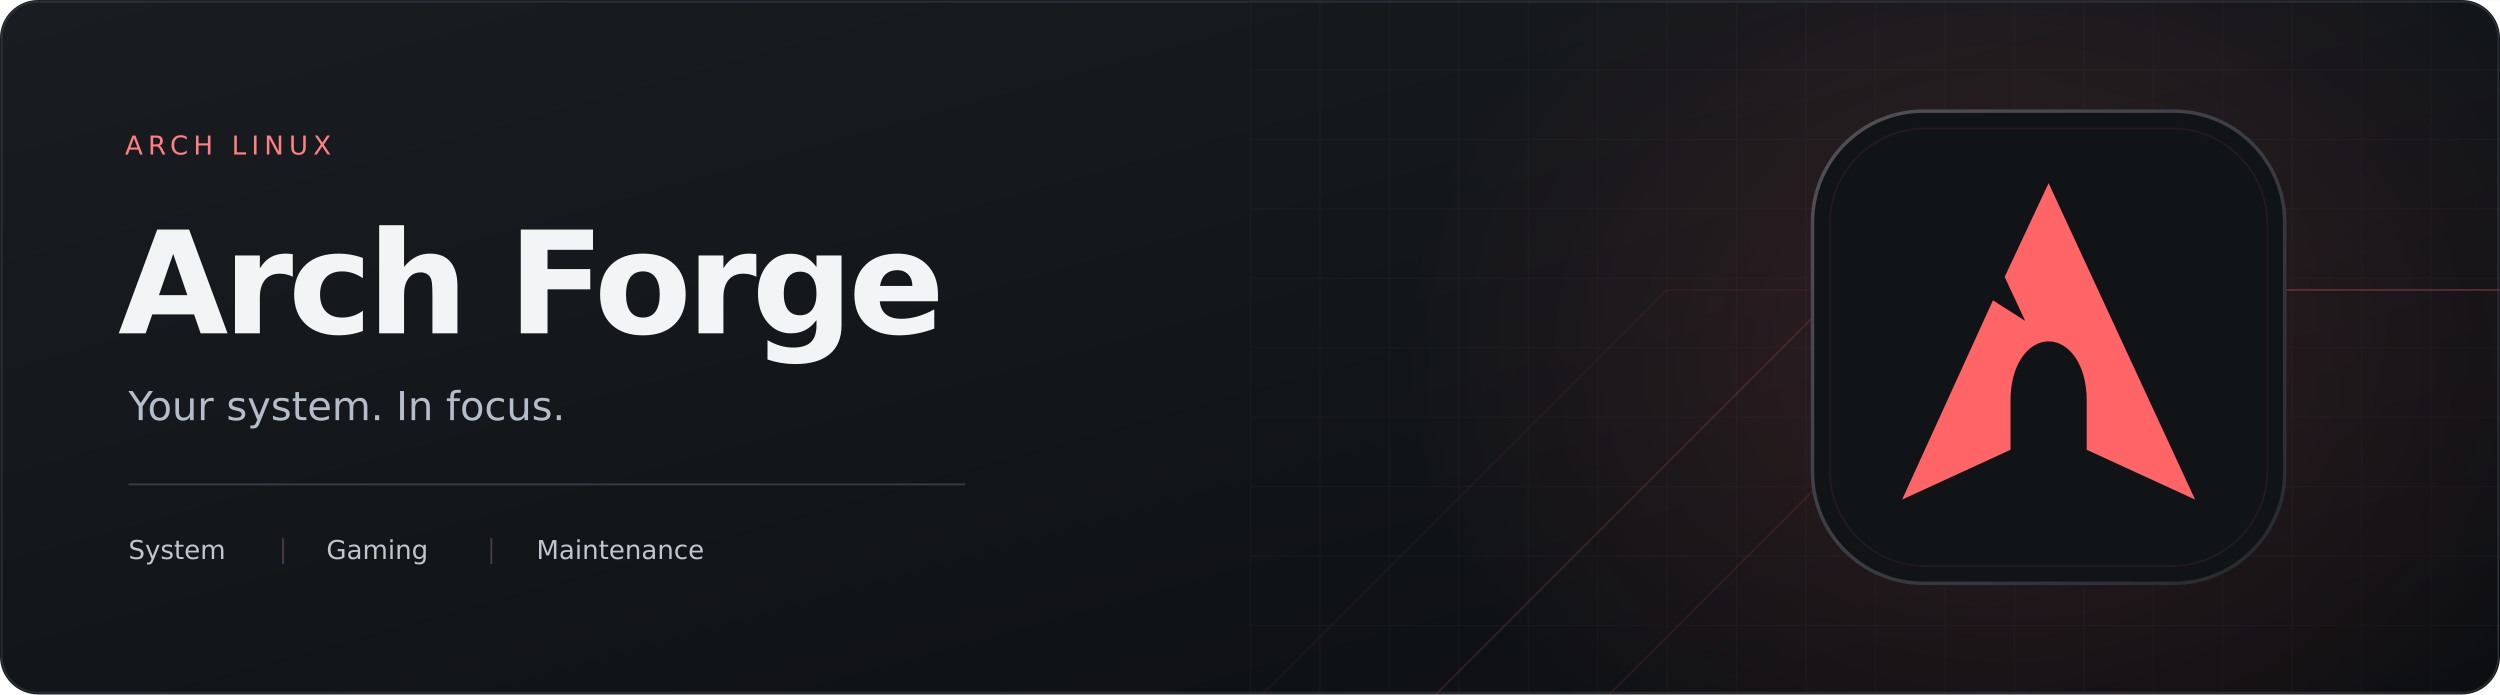
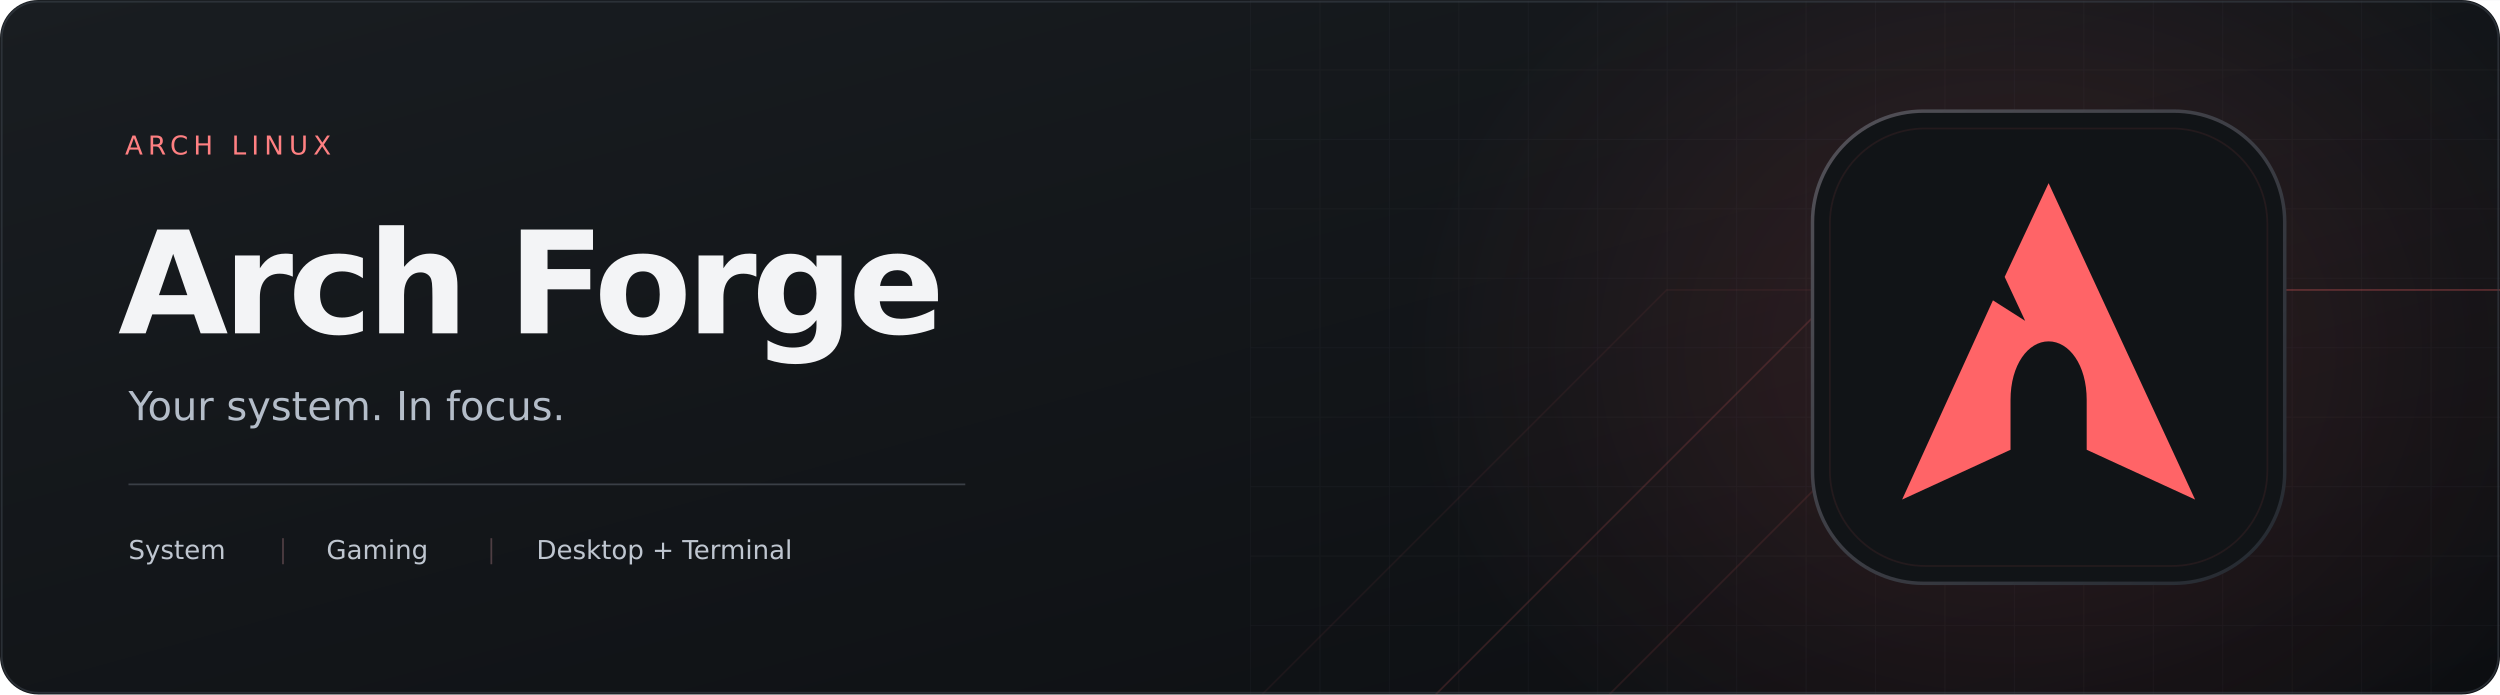
<svg xmlns="http://www.w3.org/2000/svg" width="1440" height="400" viewBox="0 0 1440 400" role="img" aria-labelledby="title description">
  <defs>
    <linearGradient id="background" x1="0" y1="0" x2="1" y2="1">
      <stop stop-color="#191d21" />
      <stop offset="1" stop-color="#0c0e11" />
    </linearGradient>
    <radialGradient id="heat">
      <stop stop-color="#ff6467" stop-opacity=".14" />
      <stop offset="1" stop-color="#ff6467" stop-opacity="0" />
    </radialGradient>
    <linearGradient id="edge" x1="0" y1="0" x2="1" y2="1">
      <stop stop-color="#535158" />
      <stop offset="1" stop-color="#242930" />
    </linearGradient>
    <pattern id="grid" width="40" height="40" patternUnits="userSpaceOnUse">
      <path d="M40 0H0V40" fill="none" stroke="#a6adb8" stroke-opacity=".045" />
    </pattern>
  </defs>
  <rect width="1440" height="400" rx="22" fill="url(#background)" />
  <rect x="720" width="720" height="400" fill="url(#grid)" />
  <ellipse cx="1158" cy="202" rx="350" ry="290" fill="url(#heat)" />
  <g fill="none" stroke="#ff6467" stroke-width="1">
    <path d="M827 400 1060 167h380" opacity=".16" />
    <path d="M927 400 1160 167h280" opacity=".10" />
    <path d="M727 400 960 167h480" opacity=".06" />
  </g>
  <g font-family="DejaVu Sans,Arial,Helvetica,sans-serif">
    <text x="72" y="89" fill="#ff8082" font-size="15" letter-spacing="3">ARCH LINUX</text>
    <text x="68" y="192" fill="#f3f4f6" font-size="82" font-weight="600" letter-spacing="-3">Arch Forge</text>
    <text x="74" y="242" fill="#b4bdc9" font-size="23">Your system. In focus.</text>
    <path d="M74 279H556" stroke="#3a3f46" />
    <text x="74" y="322" fill="#bfc6d0" font-size="15">System</text>
    <path d="M163 310v15" stroke="#4f3e43" />
    <text x="188" y="322" fill="#bfc6d0" font-size="15">Gaming</text>
    <path d="M283 310v15" stroke="#4f3e43" />
-     <text x="309" y="322" fill="#bfc6d0" font-size="15">Maintenance</text>
+     <text x="309" y="322" fill="#bfc6d0" font-size="15">Desktop + Terminal</text>
  </g>
  <g transform="translate(1044 64)">
    <rect width="272" height="272" rx="64" fill="#111417" stroke="url(#edge)" stroke-width="2" />
    <rect x="10" y="10" width="252" height="252" rx="55" fill="none" stroke="#ff6467" stroke-opacity=".08" />
    <g transform="translate(28 28) scale(1.6875)">
      <path fill="#ff6467" d="M64 8 114 116 77 99V82c0-12-6-20-13-20s-13 8-13 20v17l-37 17L45 48l11 7-7-15 15-32Z" />
    </g>
  </g>
  <rect x="1" y="1" width="1438" height="398" rx="21" fill="none" stroke="#394049" stroke-opacity=".6" />
</svg>
